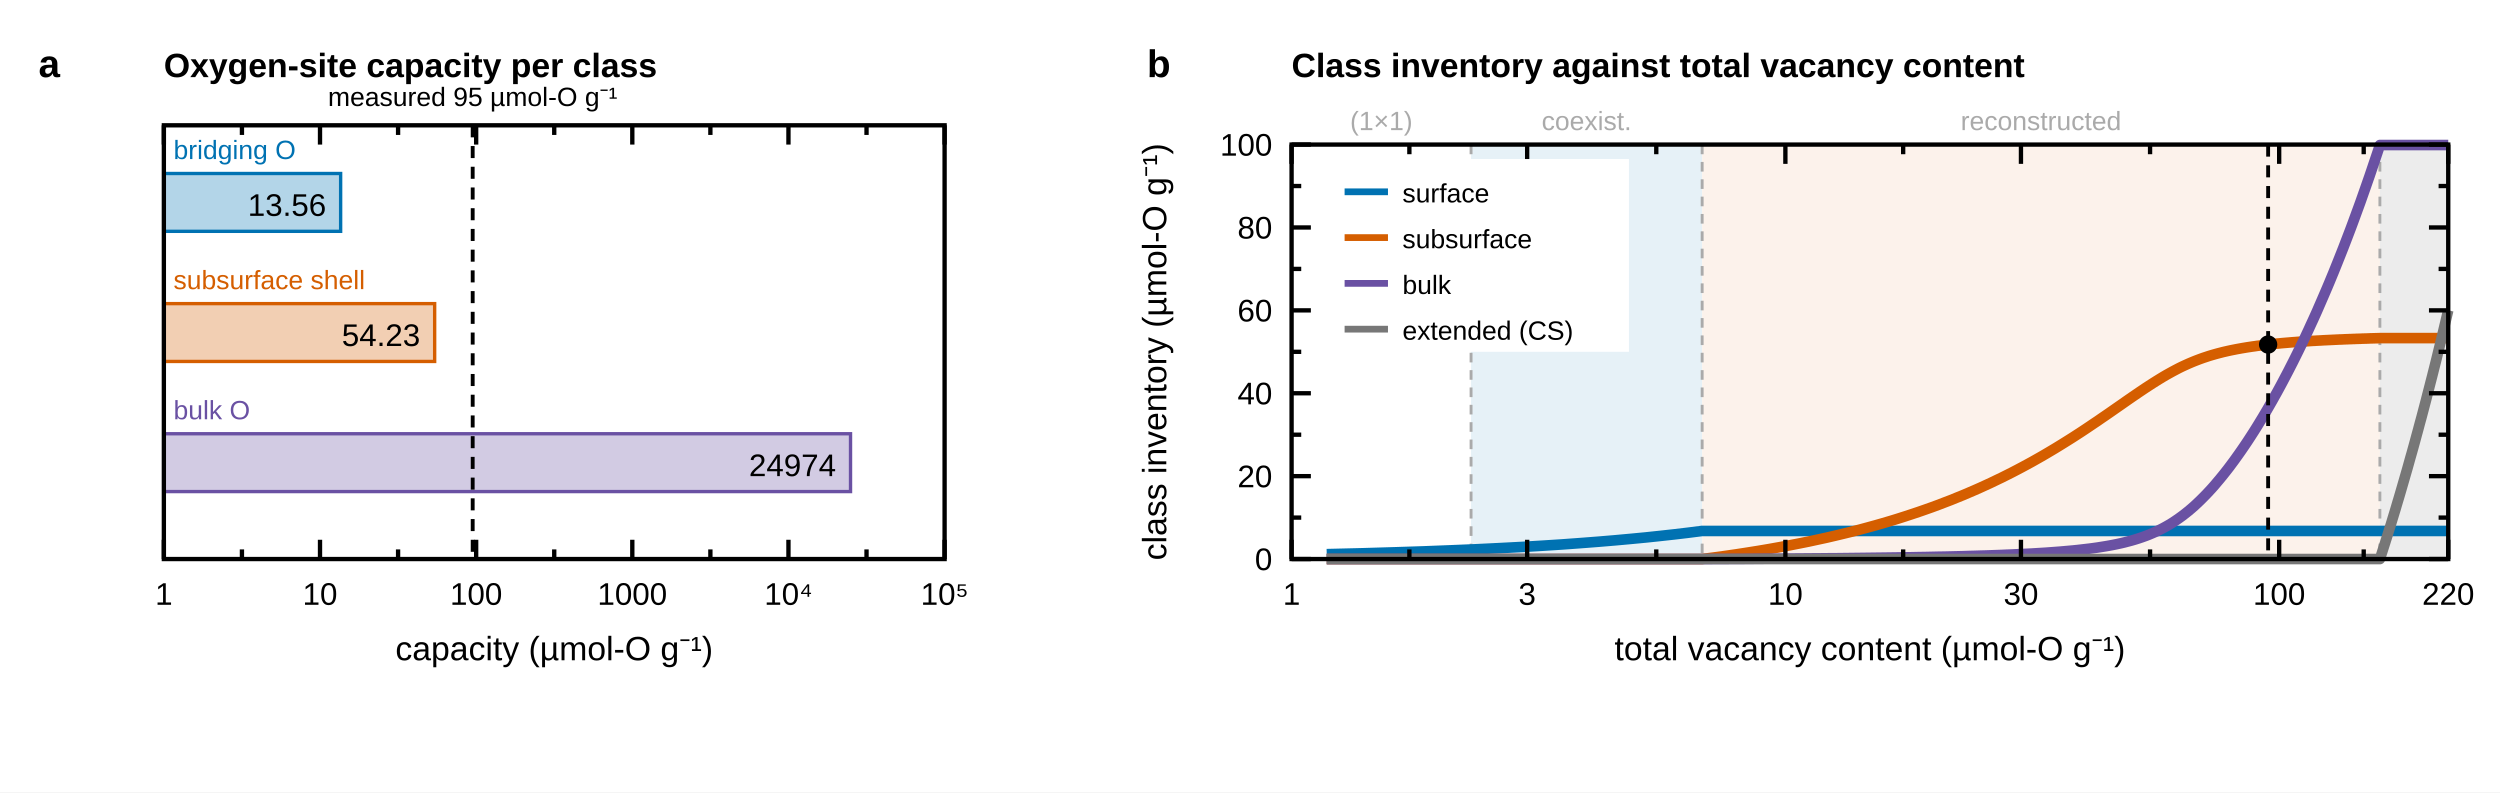
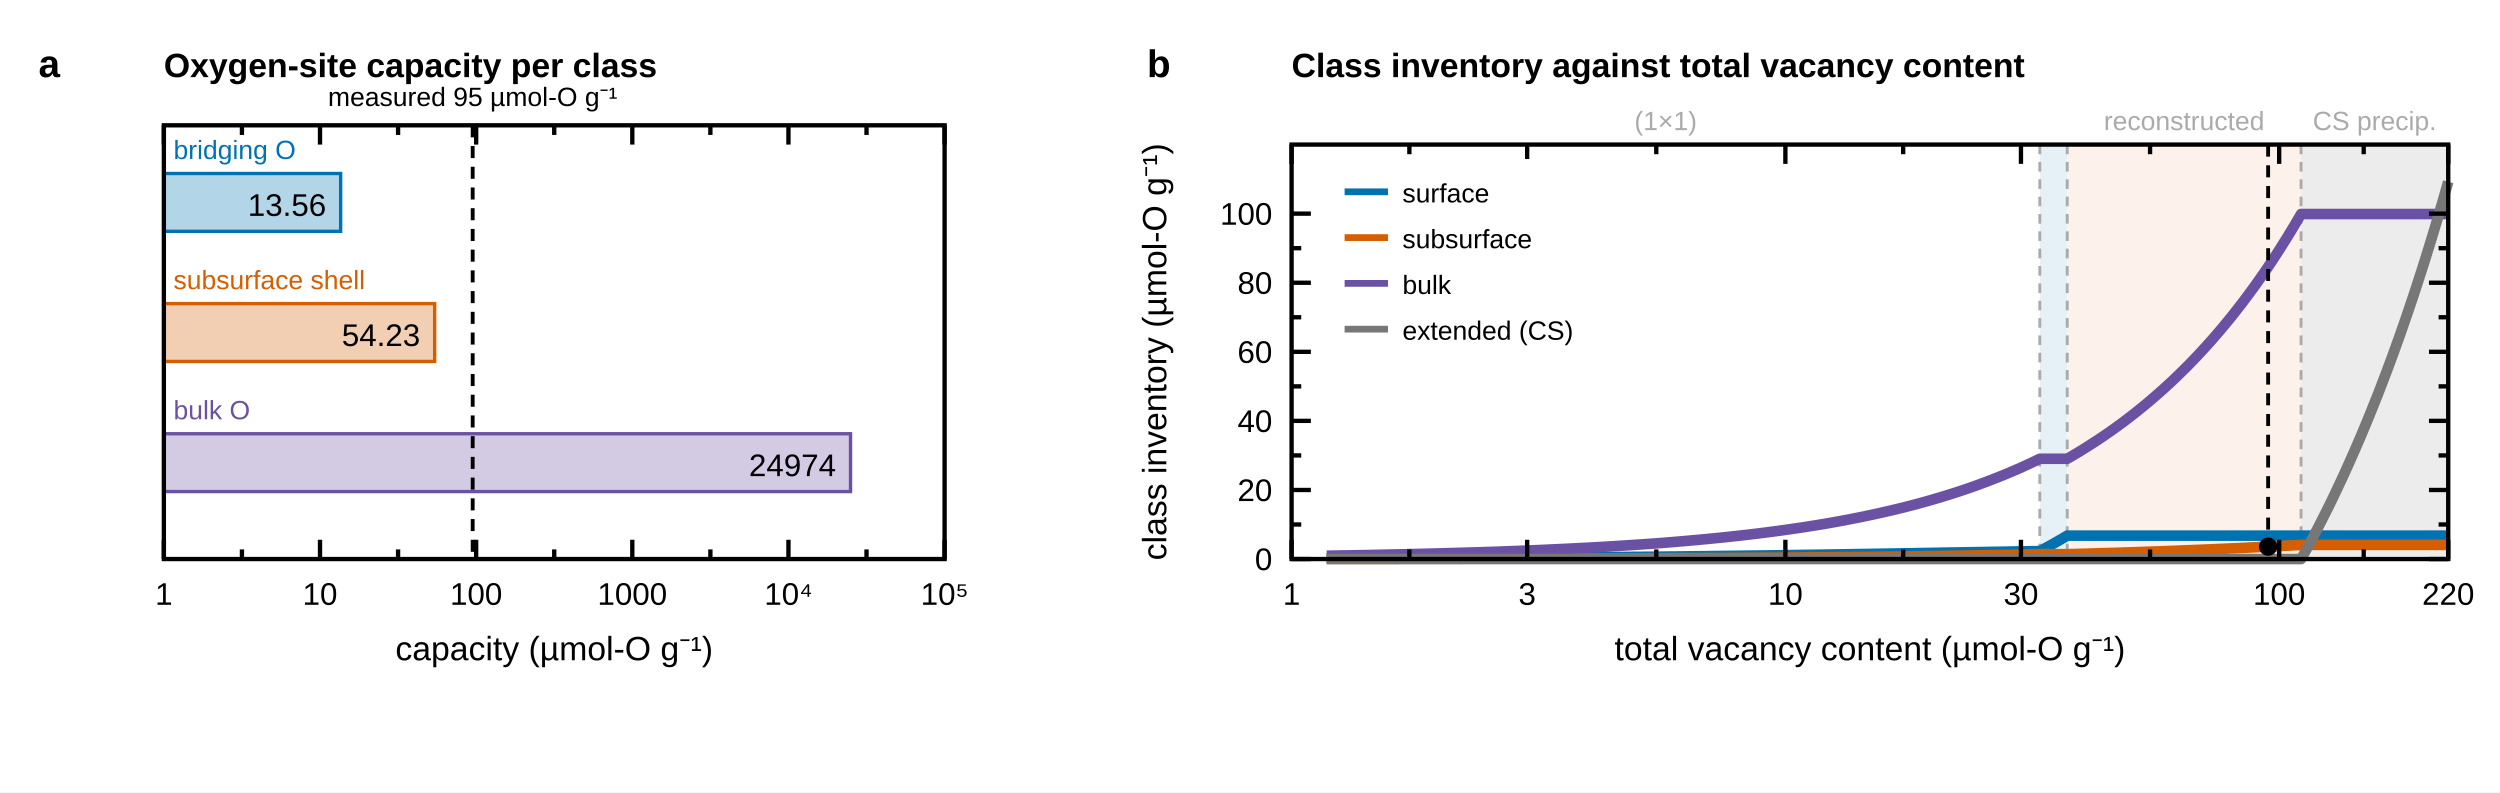
<svg xmlns="http://www.w3.org/2000/svg" width="183mm" height="58mm" viewBox="0 0 518.74 164.41" data-width-mm="183" data-height-mm="58" data-kind="plate">
  <rect x="0" y="0" width="518.74" height="164.41" fill="#FFFFFF" />
  <text x="8" y="16" font-family="Arial, Helvetica, sans-serif" font-size="8" font-weight="bold" fill="#000000">a</text>
  <text x="34" y="16" font-family="Arial, Helvetica, sans-serif" font-size="7" font-weight="bold" fill="#000000">Oxygen-site capacity per class</text>
  <rect x="34" y="36" width="36.68" height="12" fill="#b3d5e8" stroke="#0072B2" stroke-width="0.7" />
  <text x="36" y="33" font-family="Arial, Helvetica, sans-serif" font-size="5.5" fill="#0072B2">bridging O</text>
  <text x="67.68" y="44.8" font-family="Arial, Helvetica, sans-serif" font-size="6.5" text-anchor="end" fill="#000000">13.56</text>
  <rect x="34" y="63" width="56.19" height="12" fill="#f2cfb3" stroke="#D55E00" stroke-width="0.7" />
  <text x="36" y="60" font-family="Arial, Helvetica, sans-serif" font-size="5.5" fill="#D55E00">subsurface shell</text>
  <text x="87.19" y="71.8" font-family="Arial, Helvetica, sans-serif" font-size="6.5" text-anchor="end" fill="#000000">54.23</text>
  <rect x="34" y="90" width="142.48" height="12" fill="#d2cbe3" stroke="#6A51A3" stroke-width="0.7" />
  <text x="36" y="87" font-family="Arial, Helvetica, sans-serif" font-size="5.5" fill="#6A51A3">bulk O</text>
  <text x="173.48" y="98.8" font-family="Arial, Helvetica, sans-serif" font-size="6.5" text-anchor="end" fill="#000000">24974</text>
  <line x1="98.08" y1="26" x2="98.08" y2="116" stroke="#000000" stroke-width="0.8" stroke-dasharray="2.5 1.8" />
  <text x="98.08" y="22" font-family="Arial, Helvetica, sans-serif" font-size="5.5" text-anchor="middle" fill="#000000">measured 95 µmol-O g⁻¹</text>
  <rect x="34" y="26" width="162" height="90" fill="none" stroke="#000000" stroke-width="0.9" />
  <line x1="34" y1="116" x2="34" y2="112" stroke="#000000" stroke-width="0.9" />
  <line x1="34" y1="26" x2="34" y2="30" stroke="#000000" stroke-width="0.9" />
  <text x="34" y="125.5" font-family="Arial, Helvetica, sans-serif" font-size="6.5" text-anchor="middle" fill="#000000">1</text>
  <line x1="66.4" y1="116" x2="66.4" y2="112" stroke="#000000" stroke-width="0.9" />
  <line x1="66.4" y1="26" x2="66.4" y2="30" stroke="#000000" stroke-width="0.9" />
  <text x="66.4" y="125.5" font-family="Arial, Helvetica, sans-serif" font-size="6.5" text-anchor="middle" fill="#000000">10</text>
  <line x1="98.8" y1="116" x2="98.8" y2="112" stroke="#000000" stroke-width="0.9" />
  <line x1="98.8" y1="26" x2="98.8" y2="30" stroke="#000000" stroke-width="0.9" />
  <text x="98.8" y="125.5" font-family="Arial, Helvetica, sans-serif" font-size="6.5" text-anchor="middle" fill="#000000">100</text>
  <line x1="131.2" y1="116" x2="131.2" y2="112" stroke="#000000" stroke-width="0.9" />
  <line x1="131.2" y1="26" x2="131.2" y2="30" stroke="#000000" stroke-width="0.9" />
  <text x="131.2" y="125.5" font-family="Arial, Helvetica, sans-serif" font-size="6.5" text-anchor="middle" fill="#000000">1000</text>
  <line x1="163.6" y1="116" x2="163.6" y2="112" stroke="#000000" stroke-width="0.9" />
  <line x1="163.6" y1="26" x2="163.6" y2="30" stroke="#000000" stroke-width="0.9" />
  <text x="163.6" y="125.5" font-family="Arial, Helvetica, sans-serif" font-size="6.5" text-anchor="middle" fill="#000000">10⁴</text>
  <line x1="196" y1="116" x2="196" y2="112" stroke="#000000" stroke-width="0.9" />
  <line x1="196" y1="26" x2="196" y2="30" stroke="#000000" stroke-width="0.9" />
  <text x="196" y="125.5" font-family="Arial, Helvetica, sans-serif" font-size="6.5" text-anchor="middle" fill="#000000">10⁵</text>
  <line x1="50.2" y1="116" x2="50.2" y2="114" stroke="#000000" stroke-width="0.9" />
  <line x1="50.2" y1="26" x2="50.2" y2="28" stroke="#000000" stroke-width="0.9" />
  <line x1="82.6" y1="116" x2="82.6" y2="114" stroke="#000000" stroke-width="0.9" />
  <line x1="82.6" y1="26" x2="82.6" y2="28" stroke="#000000" stroke-width="0.9" />
  <line x1="115" y1="116" x2="115" y2="114" stroke="#000000" stroke-width="0.9" />
  <line x1="115" y1="26" x2="115" y2="28" stroke="#000000" stroke-width="0.9" />
  <line x1="147.4" y1="116" x2="147.4" y2="114" stroke="#000000" stroke-width="0.9" />
  <line x1="147.4" y1="26" x2="147.4" y2="28" stroke="#000000" stroke-width="0.9" />
  <line x1="179.8" y1="116" x2="179.8" y2="114" stroke="#000000" stroke-width="0.9" />
  <line x1="179.8" y1="26" x2="179.8" y2="28" stroke="#000000" stroke-width="0.9" />
  <text x="115" y="137" font-family="Arial, Helvetica, sans-serif" font-size="7" text-anchor="middle" fill="#000000">capacity (µmol-O g⁻¹)</text>
  <text x="238" y="16" font-family="Arial, Helvetica, sans-serif" font-size="8" font-weight="bold" fill="#000000">b</text>
  <text x="268" y="16" font-family="Arial, Helvetica, sans-serif" font-size="7" font-weight="bold" fill="#000000">Class inventory against total vacancy content</text>
-   <rect x="268" y="30" width="37.24" height="86" fill="#FFFFFF" />
-   <rect x="305.24" y="30" width="47.95" height="86" fill="#e6f1f7" />
-   <rect x="353.19" y="30" width="140.64" height="86" fill="#fcf2eb" />
-   <rect x="493.82" y="30" width="14.18" height="86" fill="#ececec" />
-   <text x="286.62" y="27" font-family="Arial, Helvetica, sans-serif" font-size="5.5" text-anchor="middle" fill="#AAAAAA">(1×1)</text>
-   <text x="329.21" y="27" font-family="Arial, Helvetica, sans-serif" font-size="5.5" text-anchor="middle" fill="#AAAAAA">coexist.</text>
-   <text x="423.5" y="27" font-family="Arial, Helvetica, sans-serif" font-size="5.5" text-anchor="middle" fill="#AAAAAA">reconstructed</text>
-   <line x1="305.24" y1="30" x2="305.24" y2="116" stroke="#AAAAAA" stroke-width="0.6" stroke-dasharray="2 1.6" />
-   <line x1="353.19" y1="30" x2="353.19" y2="116" stroke="#AAAAAA" stroke-width="0.6" stroke-dasharray="2 1.6" />
-   <line x1="493.82" y1="30" x2="493.82" y2="116" stroke="#AAAAAA" stroke-width="0.6" stroke-dasharray="2 1.6" />
-   <path class="curve" d="M275.29,114.99L282.68,114.81L289.37,114.61L295.49,114.41L301.13,114.19L305.22,114.02L305.24,114.02L305.26,114.02L306.36,113.97L311.24,113.73L315.8,113.49L320.09,113.23L324.13,112.97L327.96,112.69L331.59,112.41L335.05,112.12L338.35,111.82L341.5,111.52L344.52,111.2L347.42,110.88L350.2,110.55L352.88,110.21L353.16,110.17L353.19,110.17L353.21,110.17L355.46,110.17L357.95,110.17L360.36,110.17L362.69,110.17L364.94,110.17L367.13,110.17L369.25,110.17L371.31,110.17L373.31,110.17L375.26,110.17L377.15,110.17L379,110.17L380.8,110.17L382.55,110.17L384.27,110.17L385.94,110.17L387.57,110.17L389.17,110.17L390.74,110.17L392.26,110.17L393.76,110.17L395.23,110.17L396.66,110.17L398.07,110.17L399.45,110.17L400.81,110.17L402.14,110.17L403.44,110.17L404.73,110.17L405.98,110.17L407.22,110.17L408.44,110.17L409.63,110.17L410.81,110.17L411.97,110.17L413.1,110.17L414.22,110.17L415.33,110.17L416.41,110.17L417.48,110.17L418.54,110.17L419.58,110.17L420.6,110.17L421.61,110.17L422.6,110.17L423.59,110.17L424.55,110.17L425.51,110.17L426.45,110.17L427.38,110.17L428.3,110.17L429.21,110.17L430.1,110.17L430.98,110.17L431.86,110.17L432.72,110.17L433.57,110.17L434.41,110.17L435.25,110.17L436.07,110.17L436.88,110.17L437.69,110.17L438.48,110.17L439.27,110.17L440.05,110.17L440.82,110.17L441.58,110.17L442.33,110.17L443.08,110.17L443.81,110.17L444.54,110.17L445.27,110.17L445.98,110.17L446.69,110.17L447.39,110.17L448.08,110.17L448.77,110.17L449.45,110.17L450.13,110.17L450.8,110.17L451.46,110.17L452.11,110.17L452.76,110.17L453.41,110.17L454.05,110.17L454.68,110.17L455.31,110.17L455.93,110.17L456.54,110.17L457.15,110.17L457.76,110.17L458.36,110.17L458.96,110.17L459.55,110.17L460.13,110.17L460.71,110.17L461.29,110.17L461.86,110.17L462.43,110.17L462.99,110.17L463.55,110.17L464.1,110.17L464.65,110.17L465.2,110.17L465.74,110.17L466.28,110.17L466.81,110.17L467.34,110.17L467.87,110.17L468.39,110.17L468.9,110.17L469.42,110.17L469.93,110.17L470.44,110.17L470.61,110.17L470.63,110.17L470.66,110.17L470.94,110.17L471.44,110.17L471.93,110.17L472.43,110.17L472.92,110.17L473.4,110.17L473.88,110.17L474.36,110.17L474.84,110.17L475.31,110.17L475.78,110.17L476.25,110.17L476.71,110.17L477.17,110.17L477.63,110.17L478.09,110.17L478.54,110.17L478.99,110.17L479.43,110.17L479.88,110.17L480.32,110.17L480.76,110.17L481.19,110.17L481.62,110.17L482.05,110.17L482.48,110.17L482.91,110.17L483.33,110.17L483.75,110.17L484.17,110.17L484.58,110.17L484.99,110.17L485.4,110.17L485.81,110.17L486.22,110.17L486.62,110.17L487.02,110.17L487.42,110.17L487.82,110.17L488.21,110.17L488.6,110.17L488.99,110.17L489.38,110.17L489.77,110.17L490.15,110.17L490.53,110.17L490.91,110.17L491.29,110.17L491.67,110.17L492.04,110.17L492.41,110.17L492.78,110.17L493.15,110.17L493.52,110.17L493.8,110.17L493.82,110.17L493.85,110.17L493.88,110.17L494.24,110.17L494.6,110.17L494.96,110.17L495.32,110.17L495.67,110.17L496.03,110.17L496.38,110.17L496.73,110.17L497.08,110.17L497.42,110.17L497.77,110.17L498.11,110.17L498.45,110.17L498.79,110.17L499.13,110.17L499.47,110.17L499.8,110.17L500.13,110.17L500.47,110.17L500.8,110.17L501.13,110.17L501.45,110.17L501.78,110.17L502.1,110.17L502.43,110.17L502.75,110.17L503.07,110.17L503.39,110.17L503.7,110.17L504.02,110.17L504.33,110.17L504.65,110.17L504.96,110.17L505.27,110.17L505.58,110.17L505.88,110.17L506.19,110.17L506.49,110.17L506.8,110.17L507.1,110.17L507.4,110.17L507.7,110.17L508,110.17" fill="none" stroke="#0072B2" stroke-width="2.2" stroke-linejoin="round" />
-   <path class="curve" d="M275.29,116L282.68,116L289.37,116L295.49,116L301.13,116L305.22,116L305.24,116L305.26,116L306.36,116L311.24,116L315.8,116L320.09,116L324.13,116L327.96,116L331.59,116L335.05,116L338.35,116L341.5,116L344.52,116L347.42,116L350.2,116L352.88,116L353.16,116L353.19,116L353.21,115.99L355.46,115.7L357.95,115.36L360.36,115.01L362.69,114.65L364.94,114.29L367.13,113.92L369.25,113.54L371.31,113.16L373.31,112.77L375.26,112.38L377.15,111.97L379,111.57L380.8,111.15L382.55,110.73L384.27,110.31L385.94,109.88L387.57,109.44L389.17,109L390.74,108.55L392.26,108.1L393.76,107.64L395.23,107.17L396.66,106.7L398.07,106.23L399.45,105.75L400.81,105.27L402.14,104.78L403.44,104.28L404.73,103.79L405.98,103.28L407.22,102.78L408.44,102.26L409.63,101.75L410.81,101.23L411.97,100.7L413.1,100.18L414.22,99.64L415.33,99.11L416.41,98.57L417.48,98.03L418.54,97.48L419.58,96.93L420.6,96.38L421.61,95.83L422.6,95.27L423.59,94.71L424.55,94.15L425.51,93.58L426.45,93.02L427.38,92.45L428.3,91.88L429.21,91.31L430.1,90.75L430.98,90.18L431.86,89.61L432.72,89.04L433.57,88.47L434.41,87.9L435.25,87.34L436.07,86.77L436.88,86.22L437.69,85.66L438.48,85.11L439.27,84.56L440.05,84.02L440.82,83.48L441.58,82.95L442.33,82.43L443.08,81.92L443.81,81.42L444.54,80.93L445.27,80.44L445.98,79.98L446.69,79.52L447.39,79.08L448.08,78.65L448.77,78.23L449.45,77.83L450.13,77.45L450.8,77.08L451.46,76.73L452.11,76.39L452.76,76.07L453.41,75.77L454.05,75.48L454.68,75.21L455.31,74.95L455.93,74.71L456.54,74.48L457.15,74.26L457.76,74.06L458.36,73.86L458.96,73.68L459.55,73.51L460.13,73.35L460.71,73.2L461.29,73.05L461.86,72.92L462.43,72.79L462.99,72.67L463.55,72.56L464.1,72.45L464.65,72.35L465.2,72.25L465.74,72.16L466.28,72.07L466.81,71.99L467.34,71.91L467.87,71.84L468.39,71.76L468.9,71.7L469.42,71.63L469.93,71.57L470.44,71.51L470.61,71.49L470.63,71.49L470.66,71.49L470.94,71.46L471.44,71.4L471.93,71.35L472.43,71.3L472.92,71.26L473.4,71.21L473.88,71.17L474.36,71.13L474.84,71.09L475.31,71.05L475.78,71.01L476.25,70.98L476.71,70.94L477.17,70.91L477.63,70.88L478.09,70.85L478.54,70.82L478.99,70.79L479.43,70.76L479.88,70.73L480.32,70.71L480.76,70.68L481.19,70.66L481.62,70.64L482.05,70.61L482.48,70.59L482.91,70.57L483.33,70.55L483.75,70.53L484.17,70.51L484.58,70.49L484.99,70.47L485.4,70.45L485.81,70.44L486.22,70.42L486.62,70.4L487.02,70.39L487.42,70.37L487.82,70.36L488.21,70.34L488.6,70.33L488.99,70.31L489.38,70.3L489.77,70.29L490.15,70.27L490.53,70.26L490.91,70.25L491.29,70.24L491.67,70.22L492.04,70.21L492.41,70.2L492.78,70.19L493.15,70.18L493.52,70.17L493.8,70.16L493.82,70.16L493.85,70.16L493.88,70.16L494.24,70.16L494.6,70.16L494.96,70.16L495.32,70.16L495.67,70.16L496.03,70.16L496.38,70.16L496.73,70.16L497.08,70.16L497.42,70.16L497.77,70.16L498.11,70.16L498.45,70.16L498.79,70.16L499.13,70.16L499.47,70.16L499.8,70.16L500.13,70.16L500.47,70.16L500.8,70.16L501.13,70.16L501.45,70.16L501.78,70.16L502.1,70.16L502.43,70.16L502.75,70.16L503.07,70.16L503.39,70.16L503.7,70.16L504.02,70.16L504.33,70.16L504.65,70.16L504.96,70.16L505.27,70.16L505.58,70.16L505.88,70.16L506.19,70.16L506.49,70.16L506.8,70.16L507.1,70.16L507.4,70.16L507.7,70.16L508,70.16" fill="none" stroke="#D55E00" stroke-width="2.2" stroke-linejoin="round" />
-   <path class="curve" d="M275.29,116L282.68,116L289.37,116L295.49,116L301.13,116L305.22,116L305.24,116L305.26,116L306.36,116L311.24,116L315.8,116L320.09,116L324.13,116L327.96,116L331.59,116L335.05,116L338.35,116L341.5,116L344.52,116L347.42,116L350.2,116L352.88,116L353.16,116L353.19,116L353.21,116L355.46,115.99L357.95,115.98L360.36,115.97L362.69,115.96L364.94,115.94L367.13,115.93L369.25,115.92L371.31,115.9L373.31,115.89L375.26,115.87L377.15,115.86L379,115.84L380.8,115.83L382.55,115.81L384.27,115.79L385.94,115.77L387.57,115.75L389.17,115.73L390.74,115.71L392.26,115.69L393.76,115.67L395.23,115.65L396.66,115.63L398.07,115.6L399.45,115.58L400.81,115.55L402.14,115.52L403.44,115.5L404.73,115.47L405.98,115.44L407.22,115.41L408.44,115.37L409.63,115.34L410.81,115.3L411.97,115.27L413.1,115.23L414.22,115.19L415.33,115.15L416.41,115.1L417.48,115.06L418.54,115.01L419.58,114.96L420.6,114.91L421.61,114.86L422.6,114.8L423.59,114.74L424.55,114.68L425.51,114.61L426.45,114.54L427.38,114.47L428.3,114.39L429.21,114.31L430.1,114.23L430.98,114.14L431.86,114.04L432.72,113.94L433.57,113.84L434.41,113.73L435.25,113.61L436.07,113.48L436.88,113.35L437.69,113.21L438.48,113.06L439.27,112.9L440.05,112.73L440.82,112.55L441.58,112.35L442.33,112.15L443.08,111.93L443.81,111.7L444.54,111.45L445.27,111.19L445.98,110.91L446.69,110.61L447.39,110.3L448.08,109.96L448.77,109.61L449.45,109.24L450.13,108.85L450.8,108.44L451.46,108L452.11,107.55L452.76,107.08L453.41,106.58L454.05,106.07L454.68,105.54L455.31,104.99L455.93,104.41L456.54,103.83L457.15,103.22L457.76,102.6L458.36,101.96L458.96,101.31L459.55,100.64L460.13,99.95L460.71,99.26L461.29,98.55L461.86,97.83L462.43,97.1L462.99,96.35L463.55,95.6L464.1,94.83L464.65,94.06L465.2,93.27L465.74,92.48L466.28,91.68L466.81,90.87L467.34,90.05L467.87,89.22L468.39,88.39L468.9,87.55L469.42,86.7L469.93,85.84L470.44,84.98L470.61,84.68L470.63,84.64L470.66,84.6L470.94,84.11L471.44,83.24L471.93,82.36L472.43,81.47L472.92,80.57L473.4,79.68L473.88,78.77L474.36,77.86L474.84,76.94L475.31,76.02L475.78,75.1L476.25,74.16L476.71,73.23L477.17,72.29L477.63,71.34L478.09,70.39L478.54,69.43L478.99,68.47L479.43,67.5L479.88,66.53L480.32,65.56L480.76,64.58L481.19,63.59L481.62,62.6L482.05,61.61L482.48,60.61L482.91,59.61L483.33,58.61L483.75,57.59L484.17,56.58L484.58,55.56L484.99,54.54L485.4,53.51L485.81,52.48L486.22,51.44L486.62,50.4L487.02,49.36L487.42,48.31L487.82,47.26L488.21,46.21L488.6,45.15L488.99,44.08L489.38,43.02L489.77,41.95L490.15,40.87L490.53,39.79L490.91,38.71L491.29,37.62L491.67,36.53L492.04,35.44L492.41,34.34L492.78,33.24L493.15,32.14L493.52,31.03L493.8,30.16L493.82,30.09L493.85,30.09L493.88,30.09L494.24,30.09L494.6,30.09L494.96,30.09L495.32,30.09L495.67,30.09L496.03,30.09L496.38,30.09L496.73,30.09L497.08,30.09L497.42,30.09L497.77,30.09L498.11,30.09L498.45,30.09L498.79,30.09L499.13,30.09L499.47,30.09L499.8,30.09L500.13,30.09L500.47,30.09L500.8,30.09L501.13,30.09L501.45,30.09L501.78,30.09L502.1,30.09L502.43,30.09L502.75,30.09L503.07,30.09L503.39,30.09L503.7,30.09L504.02,30.09L504.33,30.09L504.65,30.09L504.96,30.09L505.27,30.09L505.58,30.09L505.88,30.09L506.19,30.09L506.49,30.09L506.8,30.09L507.1,30.09L507.4,30.09L507.7,30.09L508,30.09" fill="none" stroke="#6A51A3" stroke-width="2.2" stroke-linejoin="round" />
-   <path class="curve" d="M275.29,116L282.68,116L289.37,116L295.49,116L301.13,116L305.22,116L305.24,116L305.26,116L306.36,116L311.24,116L315.8,116L320.09,116L324.13,116L327.96,116L331.59,116L335.05,116L338.35,116L341.5,116L344.52,116L347.42,116L350.2,116L352.88,116L353.16,116L353.19,116L353.21,116L355.46,116L357.95,116L360.36,116L362.69,116L364.94,116L367.13,116L369.25,116L371.31,116L373.31,116L375.26,116L377.15,116L379,116L380.8,116L382.55,116L384.27,116L385.94,116L387.57,116L389.17,116L390.74,116L392.26,116L393.76,116L395.23,116L396.66,116L398.07,116L399.45,116L400.81,116L402.14,116L403.44,116L404.73,116L405.98,116L407.22,116L408.44,116L409.63,116L410.81,116L411.97,116L413.1,116L414.22,116L415.33,116L416.41,116L417.48,116L418.54,116L419.58,116L420.6,116L421.61,116L422.6,116L423.59,116L424.55,116L425.51,116L426.45,116L427.38,116L428.3,116L429.21,116L430.1,116L430.98,116L431.86,116L432.72,116L433.57,116L434.41,116L435.25,116L436.07,116L436.88,116L437.69,116L438.48,116L439.27,116L440.05,116L440.82,116L441.58,116L442.33,116L443.08,116L443.81,116L444.54,116L445.27,116L445.98,116L446.69,116L447.39,116L448.08,116L448.77,116L449.45,116L450.13,116L450.8,116L451.46,116L452.11,116L452.76,116L453.41,116L454.05,116L454.68,116L455.31,116L455.93,116L456.54,116L457.15,116L457.76,116L458.36,116L458.96,116L459.55,116L460.13,116L460.71,116L461.29,116L461.86,116L462.43,116L462.99,116L463.55,116L464.1,116L464.65,116L465.2,116L465.74,116L466.28,116L466.81,116L467.34,116L467.87,116L468.39,116L468.9,116L469.42,116L469.93,116L470.44,116L470.61,116L470.63,116L470.66,116L470.94,116L471.44,116L471.93,116L472.43,116L472.92,116L473.4,116L473.88,116L474.36,116L474.84,116L475.31,116L475.78,116L476.25,116L476.71,116L477.17,116L477.63,116L478.09,116L478.54,116L478.99,116L479.43,116L479.88,116L480.32,116L480.76,116L481.19,116L481.62,116L482.05,116L482.48,116L482.91,116L483.33,116L483.75,116L484.17,116L484.58,116L484.99,116L485.4,116L485.81,116L486.22,116L486.62,116L487.02,116L487.42,116L487.82,116L488.21,116L488.6,116L488.99,116L489.38,116L489.77,116L490.15,116L490.53,116L490.91,116L491.29,116L491.67,116L492.04,116L492.41,116L492.78,116L493.15,116L493.52,116L493.8,116L493.82,116L493.85,115.93L493.88,115.82L494.24,114.7L494.6,113.57L494.96,112.44L495.32,111.3L495.67,110.16L496.03,109.02L496.38,107.87L496.73,106.72L497.08,105.57L497.42,104.41L497.77,103.25L498.11,102.09L498.45,100.92L498.79,99.75L499.13,98.57L499.47,97.4L499.8,96.22L500.13,95.03L500.47,93.85L500.8,92.66L501.13,91.46L501.45,90.27L501.78,89.07L502.1,87.86L502.43,86.66L502.75,85.45L503.07,84.23L503.39,83.02L503.7,81.8L504.02,80.57L504.33,79.35L504.65,78.12L504.96,76.88L505.27,75.65L505.58,74.41L505.88,73.17L506.19,71.92L506.49,70.67L506.8,69.42L507.1,68.16L507.4,66.91L507.7,65.64L508,64.38" fill="none" stroke="#777777" stroke-width="2.2" stroke-linejoin="round" />
+   <rect x="268" y="30" width="155.25" height="86" fill="#FFFFFF" />
+   <rect x="423.25" y="30" width="5.7" height="86" fill="#e6f1f7" />
+   <rect x="428.94" y="30" width="48.52" height="86" fill="#fcf2eb" />
+   <rect x="477.46" y="30" width="30.54" height="86" fill="#ececec" />
+   <text x="345.62" y="27" font-family="Arial, Helvetica, sans-serif" font-size="5.5" text-anchor="middle" fill="#AAAAAA">(1×1)</text>
+   <text x="453.2" y="27" font-family="Arial, Helvetica, sans-serif" font-size="5.5" text-anchor="middle" fill="#AAAAAA">reconstructed</text>
+   <text x="492.73" y="27" font-family="Arial, Helvetica, sans-serif" font-size="5.5" text-anchor="middle" fill="#AAAAAA">CS precip.</text>
+   <line x1="423.25" y1="30" x2="423.25" y2="116" stroke="#AAAAAA" stroke-width="0.6" stroke-dasharray="2 1.6" />
+   <line x1="428.94" y1="30" x2="428.94" y2="116" stroke="#AAAAAA" stroke-width="0.6" stroke-dasharray="2 1.6" />
+   <line x1="477.46" y1="30" x2="477.46" y2="116" stroke="#AAAAAA" stroke-width="0.6" stroke-dasharray="2 1.6" />
+   <path class="curve" d="M275.29,115.88L282.68,115.86L289.37,115.84L295.49,115.82L301.13,115.79L306.36,115.77L311.24,115.74L315.8,115.72L320.09,115.69L324.13,115.66L327.96,115.64L331.59,115.61L335.05,115.58L338.35,115.55L341.5,115.53L344.52,115.5L347.42,115.47L350.2,115.44L352.88,115.41L355.46,115.38L357.95,115.35L360.36,115.32L362.69,115.29L364.94,115.27L367.13,115.24L369.25,115.21L371.31,115.18L373.31,115.15L375.26,115.12L377.15,115.1L379,115.07L380.8,115.04L382.55,115.02L384.27,114.99L385.94,114.96L387.57,114.94L389.17,114.91L390.74,114.89L392.26,114.86L393.76,114.84L395.23,114.81L396.66,114.79L398.07,114.76L399.45,114.74L400.81,114.72L402.14,114.7L403.44,114.67L404.73,114.65L405.98,114.63L407.22,114.61L408.44,114.59L409.63,114.57L410.81,114.55L411.97,114.53L413.1,114.51L414.22,114.49L415.33,114.48L416.41,114.46L417.48,114.44L418.54,114.42L419.58,114.41L420.6,114.39L421.61,114.37L422.6,114.36L423.23,114.35L423.25,114.35L423.27,114.34L423.59,114.17L424.55,113.65L425.51,113.12L426.45,112.6L427.38,112.06L428.3,111.53L428.92,111.16L428.94,111.14L428.97,111.14L429.21,111.14L430.1,111.14L430.98,111.14L431.86,111.14L432.72,111.14L433.57,111.14L434.41,111.14L435.25,111.14L436.07,111.14L436.88,111.14L437.69,111.14L438.48,111.14L439.27,111.14L440.05,111.14L440.82,111.14L441.58,111.14L442.33,111.14L443.08,111.14L443.81,111.14L444.54,111.14L445.27,111.14L445.98,111.14L446.69,111.14L447.39,111.14L448.08,111.14L448.77,111.14L449.45,111.14L450.13,111.14L450.8,111.14L451.46,111.14L452.11,111.14L452.76,111.14L453.41,111.14L454.05,111.14L454.68,111.14L455.31,111.14L455.93,111.14L456.54,111.14L457.15,111.14L457.76,111.14L458.36,111.14L458.96,111.14L459.55,111.14L460.13,111.14L460.71,111.14L461.29,111.14L461.86,111.14L462.43,111.14L462.99,111.14L463.55,111.14L464.1,111.14L464.65,111.14L465.2,111.14L465.74,111.14L466.28,111.14L466.81,111.14L467.34,111.14L467.87,111.14L468.39,111.14L468.9,111.14L469.42,111.14L469.93,111.14L470.44,111.14L470.61,111.14L470.63,111.14L470.66,111.14L470.94,111.14L471.44,111.14L471.93,111.14L472.43,111.14L472.92,111.14L473.4,111.14L473.88,111.14L474.36,111.14L474.84,111.14L475.31,111.14L475.78,111.14L476.25,111.14L476.71,111.14L477.17,111.14L477.44,111.14L477.46,111.14L477.49,111.14L477.63,111.14L478.09,111.14L478.54,111.14L478.99,111.14L479.43,111.14L479.88,111.14L480.32,111.14L480.76,111.14L481.19,111.14L481.62,111.14L482.05,111.14L482.48,111.14L482.91,111.14L483.33,111.14L483.75,111.14L484.17,111.14L484.58,111.14L484.99,111.14L485.4,111.14L485.81,111.14L486.22,111.14L486.62,111.14L487.02,111.14L487.42,111.14L487.82,111.14L488.21,111.14L488.6,111.14L488.99,111.14L489.38,111.14L489.77,111.14L490.15,111.14L490.53,111.14L490.91,111.14L491.29,111.14L491.67,111.14L492.04,111.14L492.41,111.14L492.78,111.14L493.15,111.14L493.52,111.14L493.88,111.14L494.24,111.14L494.6,111.14L494.96,111.14L495.32,111.14L495.67,111.14L496.03,111.14L496.38,111.14L496.73,111.14L497.08,111.14L497.42,111.14L497.77,111.14L498.11,111.14L498.45,111.14L498.79,111.14L499.13,111.14L499.47,111.14L499.8,111.14L500.13,111.14L500.47,111.14L500.8,111.14L501.13,111.14L501.45,111.14L501.78,111.14L502.1,111.14L502.43,111.14L502.75,111.14L503.07,111.14L503.39,111.14L503.7,111.14L504.02,111.14L504.33,111.14L504.65,111.14L504.96,111.14L505.27,111.14L505.58,111.14L505.88,111.14L506.19,111.14L506.49,111.14L506.8,111.14L507.1,111.14L507.4,111.14L507.7,111.14L508,111.14" fill="none" stroke="#0072B2" stroke-width="2.2" stroke-linejoin="round" />
+   <path class="curve" d="M275.29,115.96L282.68,115.96L289.37,115.95L295.49,115.94L301.13,115.94L306.36,115.93L311.24,115.92L315.8,115.91L320.09,115.9L324.13,115.89L327.96,115.88L331.59,115.87L335.05,115.86L338.35,115.85L341.5,115.84L344.52,115.83L347.42,115.82L350.2,115.8L352.88,115.79L355.46,115.78L357.95,115.77L360.36,115.75L362.69,115.74L364.94,115.73L367.13,115.71L369.25,115.7L371.31,115.68L373.31,115.67L375.26,115.65L377.15,115.64L379,115.62L380.8,115.61L382.55,115.59L384.27,115.57L385.94,115.56L387.57,115.54L389.17,115.52L390.74,115.51L392.26,115.49L393.76,115.47L395.23,115.46L396.66,115.44L398.07,115.42L399.45,115.4L400.81,115.38L402.14,115.36L403.44,115.35L404.73,115.33L405.98,115.31L407.22,115.29L408.44,115.27L409.63,115.25L410.81,115.23L411.97,115.21L413.1,115.19L414.22,115.17L415.33,115.15L416.41,115.13L417.48,115.11L418.54,115.09L419.58,115.06L420.6,115.04L421.61,115.02L422.6,115L423.23,114.99L423.25,114.99L423.27,114.99L423.59,114.99L424.55,114.99L425.51,114.99L426.45,114.99L427.38,114.99L428.3,114.99L428.92,114.99L428.94,114.99L428.97,114.99L429.21,114.98L430.1,114.96L430.98,114.93L431.86,114.91L432.72,114.89L433.57,114.86L434.41,114.84L435.25,114.81L436.07,114.79L436.88,114.77L437.69,114.74L438.48,114.72L439.27,114.69L440.05,114.67L440.82,114.64L441.58,114.62L442.33,114.6L443.08,114.57L443.81,114.55L444.54,114.52L445.27,114.5L445.98,114.47L446.69,114.45L447.39,114.42L448.08,114.4L448.77,114.37L449.45,114.35L450.13,114.32L450.8,114.3L451.46,114.27L452.11,114.25L452.76,114.22L453.41,114.2L454.05,114.17L454.68,114.15L455.31,114.12L455.93,114.1L456.54,114.07L457.15,114.05L457.76,114.02L458.36,114L458.96,113.97L459.55,113.94L460.13,113.92L460.71,113.89L461.29,113.87L461.86,113.84L462.43,113.82L462.99,113.79L463.55,113.77L464.1,113.74L464.65,113.72L465.2,113.69L465.74,113.67L466.28,113.64L466.81,113.61L467.34,113.59L467.87,113.56L468.39,113.54L468.9,113.51L469.42,113.49L469.93,113.46L470.44,113.44L470.61,113.43L470.63,113.43L470.66,113.43L470.94,113.41L471.44,113.39L471.93,113.36L472.43,113.34L472.92,113.31L473.4,113.29L473.88,113.26L474.36,113.24L474.84,113.21L475.31,113.19L475.78,113.16L476.25,113.14L476.71,113.11L477.17,113.09L477.44,113.07L477.46,113.07L477.49,113.07L477.63,113.07L478.09,113.07L478.54,113.07L478.99,113.07L479.43,113.07L479.88,113.07L480.32,113.07L480.76,113.07L481.19,113.07L481.62,113.07L482.05,113.07L482.48,113.07L482.91,113.07L483.33,113.07L483.75,113.07L484.17,113.07L484.58,113.07L484.99,113.07L485.4,113.07L485.81,113.07L486.22,113.07L486.62,113.07L487.02,113.07L487.42,113.07L487.82,113.07L488.21,113.07L488.6,113.07L488.99,113.07L489.38,113.07L489.77,113.07L490.15,113.07L490.53,113.07L490.91,113.07L491.29,113.07L491.67,113.07L492.04,113.07L492.41,113.07L492.78,113.07L493.15,113.07L493.52,113.07L493.88,113.07L494.24,113.07L494.6,113.07L494.96,113.07L495.32,113.07L495.67,113.07L496.03,113.07L496.38,113.07L496.73,113.07L497.08,113.07L497.42,113.07L497.77,113.07L498.11,113.07L498.45,113.07L498.79,113.07L499.13,113.07L499.47,113.07L499.8,113.07L500.13,113.07L500.47,113.07L500.8,113.07L501.13,113.07L501.45,113.07L501.78,113.07L502.1,113.07L502.43,113.07L502.75,113.07L503.07,113.07L503.39,113.07L503.7,113.07L504.02,113.07L504.33,113.07L504.65,113.07L504.96,113.07L505.27,113.07L505.58,113.07L505.88,113.07L506.19,113.07L506.49,113.07L506.8,113.07L507.1,113.07L507.4,113.07L507.7,113.07L508,113.07" fill="none" stroke="#D55E00" stroke-width="2.2" stroke-linejoin="round" />
+   <path class="curve" d="M275.29,115.31L282.68,115.19L289.37,115.05L295.49,114.91L301.13,114.76L306.36,114.61L311.24,114.45L315.8,114.28L320.09,114.1L324.13,113.91L327.96,113.72L331.59,113.53L335.05,113.32L338.35,113.11L341.5,112.9L344.52,112.68L347.42,112.45L350.2,112.21L352.88,111.97L355.46,111.72L357.95,111.47L360.36,111.21L362.69,110.95L364.94,110.68L367.13,110.4L369.25,110.12L371.31,109.83L373.31,109.54L375.26,109.24L377.15,108.94L379,108.63L380.8,108.31L382.55,107.99L384.27,107.66L385.94,107.33L387.57,106.99L389.17,106.65L390.74,106.3L392.26,105.95L393.76,105.59L395.23,105.23L396.66,104.86L398.07,104.49L399.45,104.11L400.81,103.72L402.14,103.33L403.44,102.94L404.73,102.54L405.98,102.14L407.22,101.73L408.44,101.31L409.63,100.9L410.81,100.47L411.97,100.04L413.1,99.61L414.22,99.17L415.33,98.73L416.41,98.29L417.48,97.83L418.54,97.38L419.58,96.92L420.6,96.45L421.61,95.98L422.6,95.51L423.23,95.2L423.25,95.19L423.27,95.19L423.59,95.19L424.55,95.19L425.51,95.19L426.45,95.19L427.38,95.19L428.3,95.19L428.92,95.19L428.94,95.19L428.97,95.18L429.21,95.04L430.1,94.52L430.98,94L431.86,93.47L432.72,92.93L433.57,92.39L434.41,91.85L435.25,91.31L436.07,90.76L436.88,90.2L437.69,89.65L438.48,89.09L439.27,88.52L440.05,87.95L440.82,87.38L441.58,86.8L442.33,86.22L443.08,85.64L443.81,85.05L444.54,84.46L445.27,83.86L445.98,83.26L446.69,82.66L447.39,82.05L448.08,81.44L448.77,80.83L449.45,80.21L450.13,79.59L450.8,78.97L451.46,78.34L452.11,77.71L452.76,77.07L453.41,76.43L454.05,75.79L454.68,75.14L455.31,74.49L455.93,73.84L456.54,73.18L457.15,72.52L457.76,71.86L458.36,71.19L458.96,70.52L459.55,69.84L460.13,69.17L460.71,68.49L461.29,67.8L461.86,67.11L462.43,66.42L462.99,65.73L463.55,65.03L464.1,64.33L464.65,63.62L465.2,62.91L465.74,62.2L466.28,61.48L466.81,60.76L467.34,60.04L467.87,59.32L468.39,58.59L468.9,57.86L469.42,57.12L469.93,56.38L470.44,55.64L470.61,55.38L470.63,55.35L470.66,55.31L470.94,54.89L471.44,54.15L471.93,53.39L472.43,52.64L472.92,51.88L473.4,51.12L473.88,50.35L474.36,49.59L474.84,48.81L475.31,48.04L475.78,47.26L476.25,46.48L476.71,45.7L477.17,44.91L477.44,44.45L477.46,44.41L477.49,44.41L477.63,44.41L478.09,44.41L478.54,44.41L478.99,44.41L479.43,44.41L479.88,44.41L480.32,44.41L480.76,44.41L481.19,44.41L481.62,44.41L482.05,44.41L482.48,44.41L482.91,44.41L483.33,44.41L483.75,44.41L484.17,44.41L484.58,44.41L484.99,44.41L485.4,44.41L485.81,44.41L486.22,44.41L486.62,44.41L487.02,44.41L487.42,44.41L487.82,44.41L488.21,44.41L488.6,44.41L488.99,44.41L489.38,44.41L489.77,44.41L490.15,44.41L490.53,44.41L490.91,44.41L491.29,44.41L491.67,44.41L492.04,44.41L492.41,44.41L492.78,44.41L493.15,44.41L493.52,44.41L493.88,44.41L494.24,44.41L494.6,44.41L494.96,44.41L495.32,44.41L495.67,44.41L496.03,44.41L496.38,44.41L496.73,44.41L497.08,44.41L497.42,44.41L497.77,44.41L498.11,44.41L498.45,44.41L498.79,44.41L499.13,44.41L499.47,44.41L499.8,44.41L500.13,44.41L500.47,44.41L500.8,44.41L501.13,44.41L501.45,44.41L501.78,44.41L502.1,44.41L502.43,44.41L502.75,44.41L503.07,44.41L503.39,44.41L503.7,44.41L504.02,44.41L504.33,44.41L504.65,44.41L504.96,44.41L505.27,44.41L505.58,44.41L505.88,44.41L506.19,44.41L506.49,44.41L506.8,44.41L507.1,44.41L507.4,44.41L507.7,44.41L508,44.41" fill="none" stroke="#6A51A3" stroke-width="2.2" stroke-linejoin="round" />
+   <path class="curve" d="M275.29,116L282.68,116L289.37,116L295.49,116L301.13,116L306.36,116L311.24,116L315.8,116L320.09,116L324.13,116L327.96,116L331.59,116L335.05,116L338.35,116L341.5,116L344.52,116L347.42,116L350.2,116L352.88,116L355.46,116L357.95,116L360.36,116L362.69,116L364.94,116L367.13,116L369.25,116L371.31,116L373.31,116L375.26,116L377.15,116L379,116L380.8,116L382.55,116L384.27,116L385.94,116L387.57,116L389.17,116L390.74,116L392.26,116L393.76,116L395.23,116L396.66,116L398.07,116L399.45,116L400.81,116L402.14,116L403.44,116L404.73,116L405.98,116L407.22,116L408.44,116L409.63,116L410.81,116L411.97,116L413.1,116L414.22,116L415.33,116L416.41,116L417.48,116L418.54,116L419.58,116L420.6,116L421.61,116L422.6,116L423.23,116L423.25,116L423.27,116L423.59,116L424.55,116L425.51,116L426.45,116L427.38,116L428.3,116L428.92,116L428.94,116L428.97,116L429.21,116L430.1,116L430.98,116L431.86,116L432.72,116L433.57,116L434.41,116L435.25,116L436.07,116L436.88,116L437.69,116L438.48,116L439.27,116L440.05,116L440.82,116L441.58,116L442.33,116L443.08,116L443.81,116L444.54,116L445.27,116L445.98,116L446.69,116L447.39,116L448.08,116L448.77,116L449.45,116L450.13,116L450.8,116L451.46,116L452.11,116L452.76,116L453.41,116L454.05,116L454.68,116L455.31,116L455.93,116L456.54,116L457.15,116L457.76,116L458.36,116L458.96,116L459.55,116L460.13,116L460.71,116L461.29,116L461.86,116L462.43,116L462.99,116L463.55,116L464.1,116L464.65,116L465.2,116L465.74,116L466.28,116L466.81,116L467.34,116L467.87,116L468.39,116L468.9,116L469.42,116L469.93,116L470.44,116L470.61,116L470.63,116L470.66,116L470.94,116L471.44,116L471.93,116L472.43,116L472.92,116L473.4,116L473.88,116L474.36,116L474.84,116L475.31,116L475.78,116L476.25,116L476.71,116L477.17,116L477.44,116L477.46,116L477.49,115.96L477.63,115.7L478.09,114.88L478.54,114.06L478.99,113.24L479.43,112.41L479.88,111.58L480.32,110.74L480.76,109.91L481.19,109.07L481.62,108.22L482.05,107.38L482.48,106.53L482.91,105.67L483.33,104.82L483.75,103.96L484.17,103.1L484.58,102.23L484.99,101.36L485.4,100.49L485.81,99.62L486.22,98.74L486.62,97.86L487.02,96.98L487.42,96.09L487.82,95.2L488.21,94.31L488.6,93.42L488.99,92.52L489.38,91.62L489.77,90.72L490.15,89.81L490.53,88.9L490.91,87.99L491.29,87.07L491.67,86.15L492.04,85.23L492.41,84.31L492.78,83.38L493.15,82.45L493.52,81.52L493.88,80.58L494.24,79.65L494.6,78.7L494.96,77.76L495.32,76.81L495.67,75.86L496.03,74.91L496.38,73.96L496.73,73L497.08,72.04L497.42,71.07L497.77,70.11L498.11,69.14L498.45,68.16L498.79,67.19L499.13,66.21L499.47,65.23L499.8,64.25L500.13,63.26L500.47,62.27L500.8,61.28L501.13,60.28L501.45,59.29L501.78,58.29L502.1,57.28L502.43,56.28L502.75,55.27L503.07,54.26L503.39,53.24L503.7,52.23L504.02,51.21L504.33,50.19L504.65,49.16L504.96,48.13L505.27,47.1L505.58,46.07L505.88,45.04L506.19,44L506.49,42.96L506.8,41.91L507.1,40.87L507.4,39.82L507.7,38.77L508,37.71" fill="none" stroke="#777777" stroke-width="2.2" stroke-linejoin="round" />
  <line x1="470.63" y1="30" x2="470.63" y2="116" stroke="#000000" stroke-width="0.8" stroke-dasharray="2.5 1.8" />
-   <circle cx="470.63" cy="71.49" r="1.9" fill="#000000" />
+   <circle cx="470.63" cy="113.43" r="1.9" fill="#000000" />
  <rect x="268" y="30" width="240" height="86" fill="none" stroke="#000000" stroke-width="0.9" />
  <line x1="268" y1="116" x2="268" y2="112" stroke="#000000" stroke-width="0.9" />
  <line x1="268" y1="30" x2="268" y2="34" stroke="#000000" stroke-width="0.9" />
  <text x="268" y="125.5" font-family="Arial, Helvetica, sans-serif" font-size="6.5" text-anchor="middle" fill="#000000">1</text>
  <line x1="316.88" y1="116" x2="316.88" y2="112" stroke="#000000" stroke-width="0.9" />
  <line x1="316.88" y1="30" x2="316.88" y2="34" stroke="#000000" stroke-width="0.9" />
  <text x="316.88" y="125.5" font-family="Arial, Helvetica, sans-serif" font-size="6.5" text-anchor="middle" fill="#000000">3</text>
  <line x1="370.46" y1="116" x2="370.46" y2="112" stroke="#000000" stroke-width="0.9" />
  <line x1="370.46" y1="30" x2="370.46" y2="34" stroke="#000000" stroke-width="0.9" />
  <text x="370.46" y="125.5" font-family="Arial, Helvetica, sans-serif" font-size="6.5" text-anchor="middle" fill="#000000">10</text>
  <line x1="419.34" y1="116" x2="419.34" y2="112" stroke="#000000" stroke-width="0.9" />
  <line x1="419.34" y1="30" x2="419.34" y2="34" stroke="#000000" stroke-width="0.9" />
  <text x="419.34" y="125.5" font-family="Arial, Helvetica, sans-serif" font-size="6.5" text-anchor="middle" fill="#000000">30</text>
  <line x1="472.92" y1="116" x2="472.92" y2="112" stroke="#000000" stroke-width="0.9" />
  <line x1="472.92" y1="30" x2="472.92" y2="34" stroke="#000000" stroke-width="0.9" />
  <text x="472.92" y="125.5" font-family="Arial, Helvetica, sans-serif" font-size="6.5" text-anchor="middle" fill="#000000">100</text>
  <line x1="508" y1="116" x2="508" y2="112" stroke="#000000" stroke-width="0.9" />
  <line x1="508" y1="30" x2="508" y2="34" stroke="#000000" stroke-width="0.9" />
  <text x="508" y="125.5" font-family="Arial, Helvetica, sans-serif" font-size="6.5" text-anchor="middle" fill="#000000">220</text>
  <line x1="292.44" y1="116" x2="292.44" y2="114" stroke="#000000" stroke-width="0.9" />
  <line x1="292.44" y1="30" x2="292.44" y2="32" stroke="#000000" stroke-width="0.9" />
  <line x1="343.67" y1="116" x2="343.67" y2="114" stroke="#000000" stroke-width="0.9" />
  <line x1="343.67" y1="30" x2="343.67" y2="32" stroke="#000000" stroke-width="0.9" />
  <line x1="394.9" y1="116" x2="394.9" y2="114" stroke="#000000" stroke-width="0.9" />
  <line x1="394.9" y1="30" x2="394.9" y2="32" stroke="#000000" stroke-width="0.9" />
  <line x1="446.13" y1="116" x2="446.13" y2="114" stroke="#000000" stroke-width="0.9" />
  <line x1="446.13" y1="30" x2="446.13" y2="32" stroke="#000000" stroke-width="0.9" />
  <line x1="490.46" y1="116" x2="490.46" y2="114" stroke="#000000" stroke-width="0.9" />
  <line x1="490.46" y1="30" x2="490.46" y2="32" stroke="#000000" stroke-width="0.9" />
  <text x="388" y="137" font-family="Arial, Helvetica, sans-serif" font-size="7" text-anchor="middle" fill="#000000">total vacancy content (µmol-O g⁻¹)</text>
  <line x1="268" y1="116" x2="272" y2="116" stroke="#000000" stroke-width="0.9" />
  <line x1="504" y1="116" x2="508" y2="116" stroke="#000000" stroke-width="0.9" />
  <text x="264" y="118.3" font-family="Arial, Helvetica, sans-serif" font-size="6.5" text-anchor="end" fill="#000000">0</text>
-   <line x1="268" y1="98.8" x2="272" y2="98.8" stroke="#000000" stroke-width="0.9" />
-   <line x1="504" y1="98.8" x2="508" y2="98.8" stroke="#000000" stroke-width="0.9" />
-   <text x="264" y="101.1" font-family="Arial, Helvetica, sans-serif" font-size="6.5" text-anchor="end" fill="#000000">20</text>
-   <line x1="268" y1="81.6" x2="272" y2="81.6" stroke="#000000" stroke-width="0.9" />
-   <line x1="504" y1="81.6" x2="508" y2="81.6" stroke="#000000" stroke-width="0.9" />
-   <text x="264" y="83.9" font-family="Arial, Helvetica, sans-serif" font-size="6.5" text-anchor="end" fill="#000000">40</text>
-   <line x1="268" y1="64.4" x2="272" y2="64.4" stroke="#000000" stroke-width="0.9" />
-   <line x1="504" y1="64.4" x2="508" y2="64.4" stroke="#000000" stroke-width="0.9" />
-   <text x="264" y="66.7" font-family="Arial, Helvetica, sans-serif" font-size="6.5" text-anchor="end" fill="#000000">60</text>
-   <line x1="268" y1="47.2" x2="272" y2="47.2" stroke="#000000" stroke-width="0.9" />
-   <line x1="504" y1="47.2" x2="508" y2="47.2" stroke="#000000" stroke-width="0.9" />
-   <text x="264" y="49.5" font-family="Arial, Helvetica, sans-serif" font-size="6.5" text-anchor="end" fill="#000000">80</text>
-   <line x1="268" y1="30" x2="272" y2="30" stroke="#000000" stroke-width="0.9" />
-   <line x1="504" y1="30" x2="508" y2="30" stroke="#000000" stroke-width="0.9" />
-   <text x="264" y="32.3" font-family="Arial, Helvetica, sans-serif" font-size="6.5" text-anchor="end" fill="#000000">100</text>
-   <line x1="268" y1="38.6" x2="270" y2="38.6" stroke="#000000" stroke-width="0.9" />
-   <line x1="506" y1="38.6" x2="508" y2="38.6" stroke="#000000" stroke-width="0.9" />
-   <line x1="268" y1="55.8" x2="270" y2="55.8" stroke="#000000" stroke-width="0.9" />
-   <line x1="506" y1="55.8" x2="508" y2="55.8" stroke="#000000" stroke-width="0.9" />
-   <line x1="268" y1="73" x2="270" y2="73" stroke="#000000" stroke-width="0.9" />
-   <line x1="506" y1="73" x2="508" y2="73" stroke="#000000" stroke-width="0.9" />
-   <line x1="268" y1="90.2" x2="270" y2="90.2" stroke="#000000" stroke-width="0.9" />
-   <line x1="506" y1="90.2" x2="508" y2="90.2" stroke="#000000" stroke-width="0.9" />
-   <line x1="268" y1="107.4" x2="270" y2="107.4" stroke="#000000" stroke-width="0.9" />
-   <line x1="506" y1="107.4" x2="508" y2="107.4" stroke="#000000" stroke-width="0.9" />
+   <line x1="268" y1="101.67" x2="272" y2="101.67" stroke="#000000" stroke-width="0.9" />
+   <line x1="504" y1="101.67" x2="508" y2="101.67" stroke="#000000" stroke-width="0.9" />
+   <text x="264" y="103.97" font-family="Arial, Helvetica, sans-serif" font-size="6.5" text-anchor="end" fill="#000000">20</text>
+   <line x1="268" y1="87.33" x2="272" y2="87.33" stroke="#000000" stroke-width="0.9" />
+   <line x1="504" y1="87.33" x2="508" y2="87.33" stroke="#000000" stroke-width="0.9" />
+   <text x="264" y="89.63" font-family="Arial, Helvetica, sans-serif" font-size="6.5" text-anchor="end" fill="#000000">40</text>
+   <line x1="268" y1="73" x2="272" y2="73" stroke="#000000" stroke-width="0.9" />
+   <line x1="504" y1="73" x2="508" y2="73" stroke="#000000" stroke-width="0.9" />
+   <text x="264" y="75.3" font-family="Arial, Helvetica, sans-serif" font-size="6.5" text-anchor="end" fill="#000000">60</text>
+   <line x1="268" y1="58.67" x2="272" y2="58.67" stroke="#000000" stroke-width="0.9" />
+   <line x1="504" y1="58.67" x2="508" y2="58.67" stroke="#000000" stroke-width="0.9" />
+   <text x="264" y="60.97" font-family="Arial, Helvetica, sans-serif" font-size="6.5" text-anchor="end" fill="#000000">80</text>
+   <line x1="268" y1="44.33" x2="272" y2="44.33" stroke="#000000" stroke-width="0.9" />
+   <line x1="504" y1="44.33" x2="508" y2="44.33" stroke="#000000" stroke-width="0.9" />
+   <text x="264" y="46.63" font-family="Arial, Helvetica, sans-serif" font-size="6.5" text-anchor="end" fill="#000000">100</text>
+   <line x1="268" y1="51.5" x2="270" y2="51.5" stroke="#000000" stroke-width="0.9" />
+   <line x1="506" y1="51.5" x2="508" y2="51.5" stroke="#000000" stroke-width="0.9" />
+   <line x1="268" y1="65.83" x2="270" y2="65.83" stroke="#000000" stroke-width="0.9" />
+   <line x1="506" y1="65.83" x2="508" y2="65.83" stroke="#000000" stroke-width="0.9" />
+   <line x1="268" y1="80.17" x2="270" y2="80.17" stroke="#000000" stroke-width="0.9" />
+   <line x1="506" y1="80.17" x2="508" y2="80.17" stroke="#000000" stroke-width="0.9" />
+   <line x1="268" y1="94.5" x2="270" y2="94.5" stroke="#000000" stroke-width="0.9" />
+   <line x1="506" y1="94.5" x2="508" y2="94.5" stroke="#000000" stroke-width="0.9" />
+   <line x1="268" y1="108.83" x2="270" y2="108.83" stroke="#000000" stroke-width="0.9" />
+   <line x1="506" y1="108.83" x2="508" y2="108.83" stroke="#000000" stroke-width="0.9" />
  <text x="242" y="73" font-family="Arial, Helvetica, sans-serif" font-size="7" text-anchor="middle" fill="#000000" transform="rotate(-90 242 73)">class inventory (µmol-O g⁻¹)</text>
  <rect x="276" y="33" width="62" height="40" fill="#FFFFFF" />
  <line x1="279" y1="39.8" x2="288" y2="39.8" stroke="#0072B2" stroke-width="1.4" />
  <text x="291" y="42" font-family="Arial, Helvetica, sans-serif" font-size="5.5" fill="#000000">surface</text>
  <line x1="279" y1="49.3" x2="288" y2="49.3" stroke="#D55E00" stroke-width="1.4" />
  <text x="291" y="51.5" font-family="Arial, Helvetica, sans-serif" font-size="5.5" fill="#000000">subsurface</text>
  <line x1="279" y1="58.8" x2="288" y2="58.8" stroke="#6A51A3" stroke-width="1.4" />
  <text x="291" y="61" font-family="Arial, Helvetica, sans-serif" font-size="5.5" fill="#000000">bulk</text>
  <line x1="279" y1="68.3" x2="288" y2="68.3" stroke="#777777" stroke-width="1.4" />
  <text x="291" y="70.5" font-family="Arial, Helvetica, sans-serif" font-size="5.5" fill="#000000">extended (CS)</text>
</svg>
